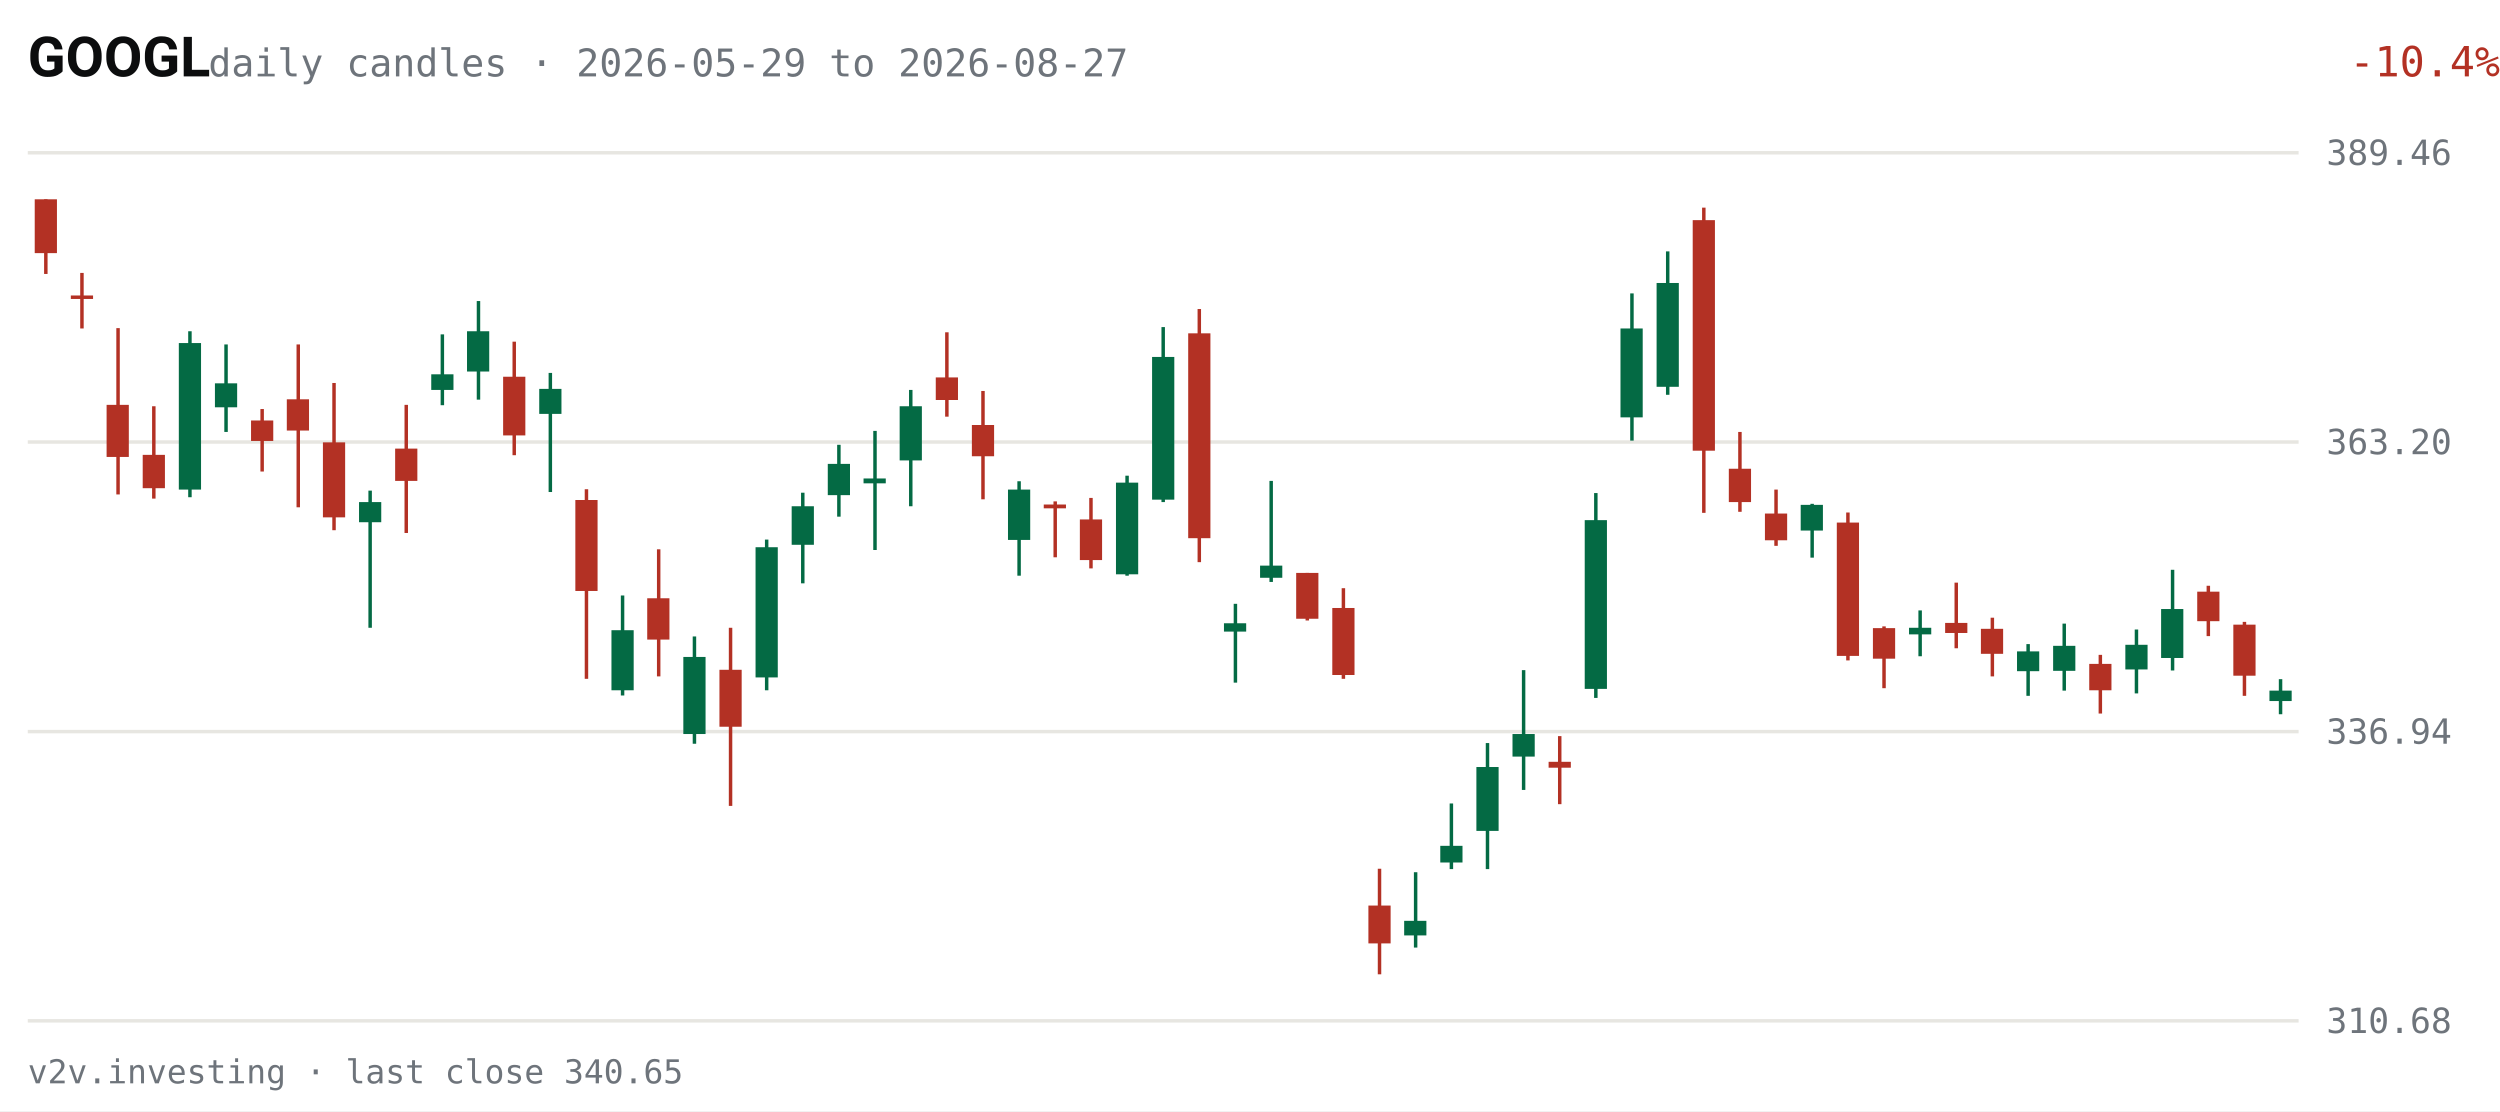
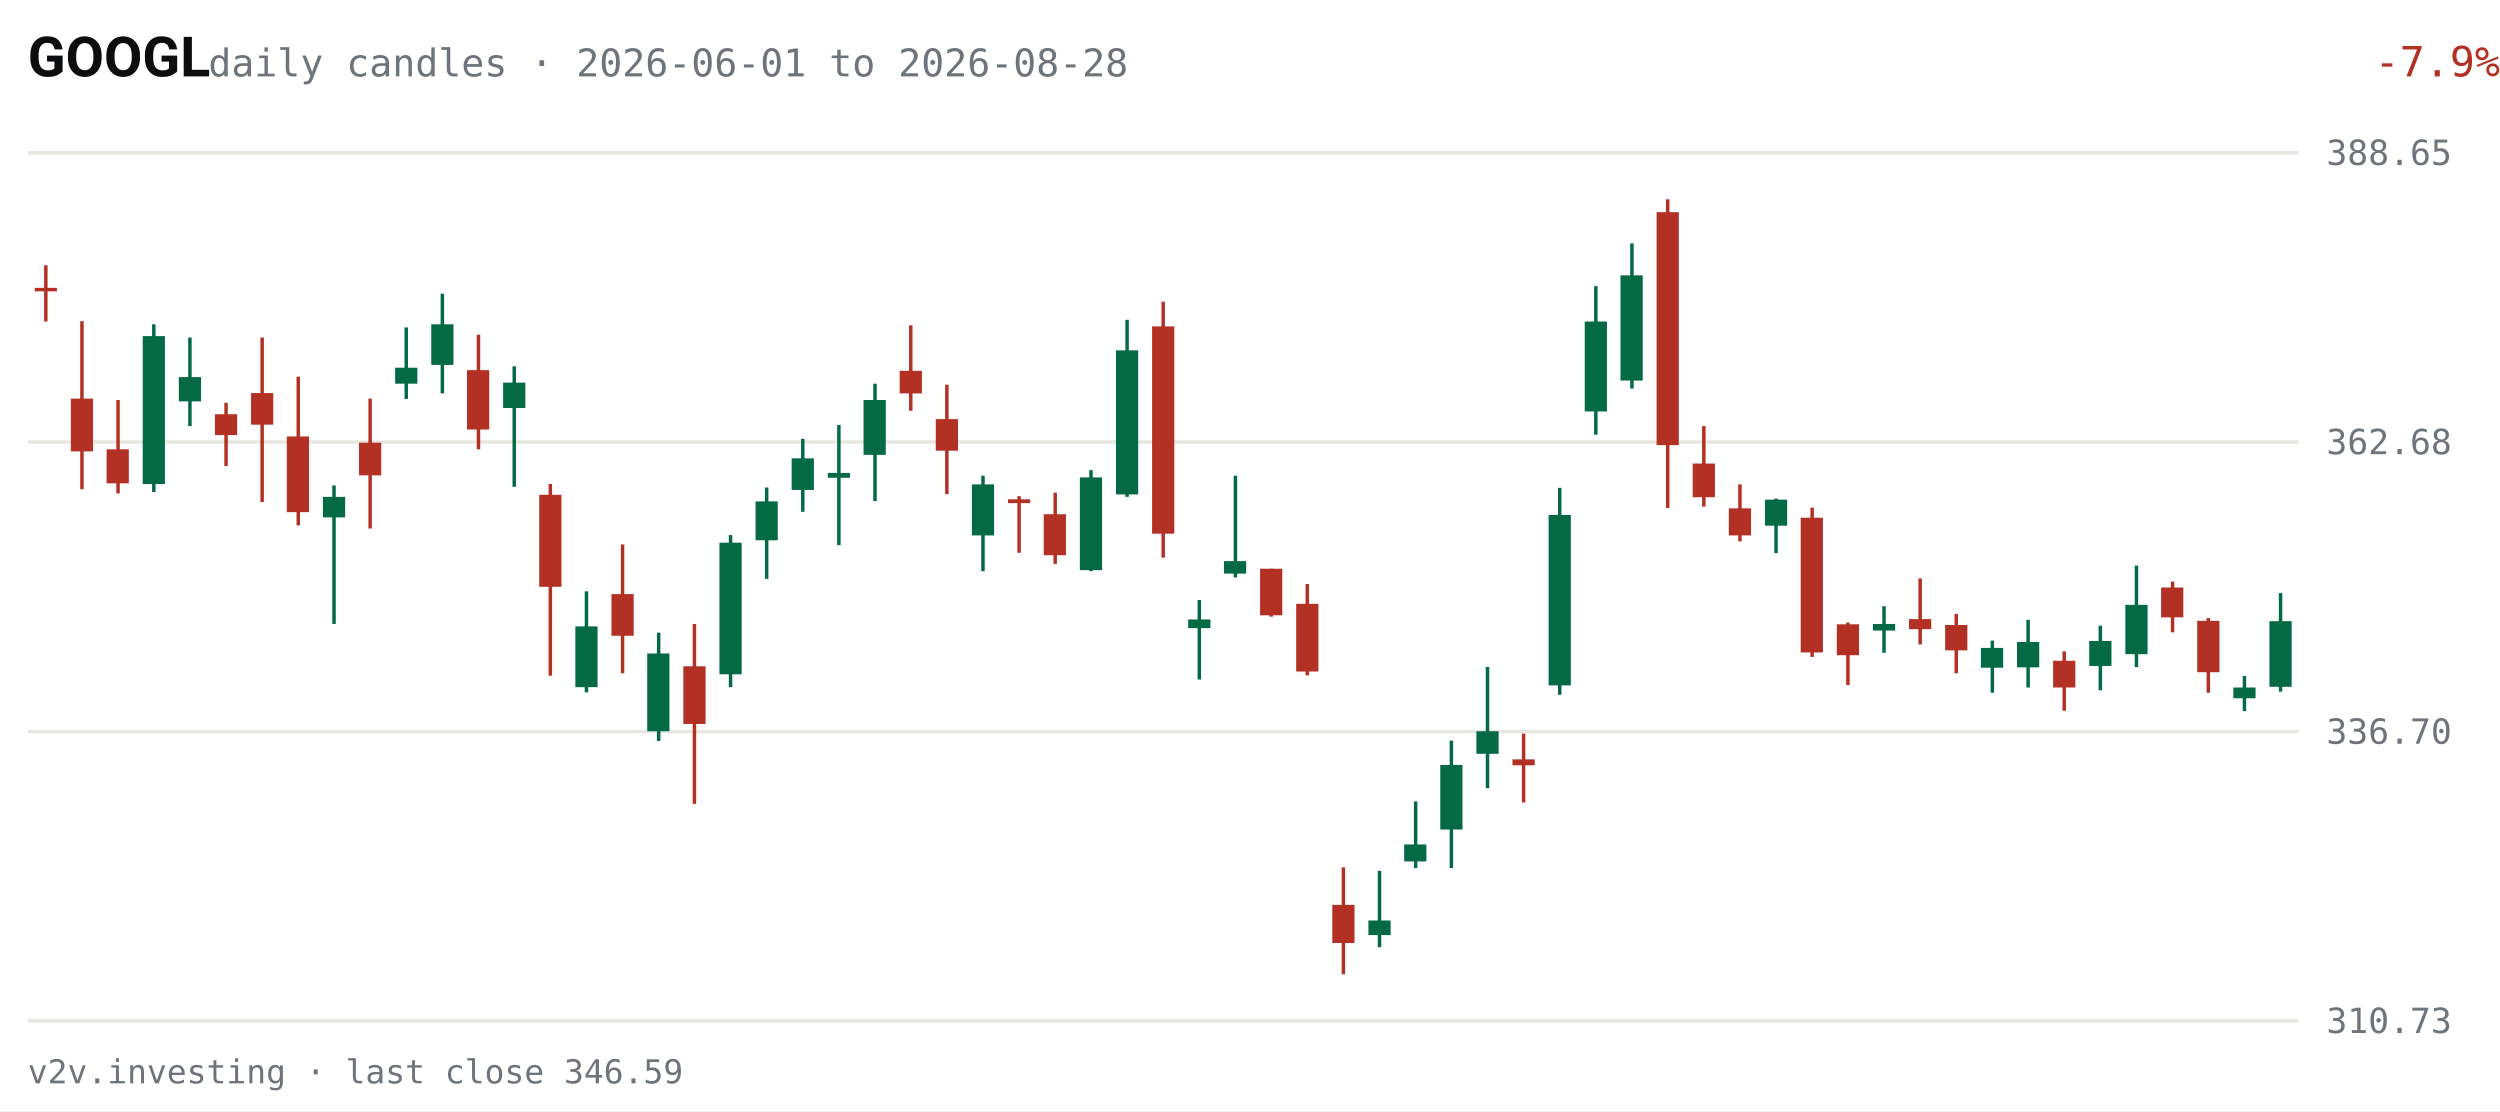
<svg xmlns="http://www.w3.org/2000/svg" viewBox="0 0 720 320" width="720" height="320" role="img" aria-label="GOOGL daily candles, last 63 sessions">
  <rect width="720" height="320" fill="#FFFFFF" />
  <text x="8" y="22" fill="#0C0D0E" font-size="16" font-weight="600" font-family="system-ui,-apple-system,Segoe UI,Roboto,sans-serif">GOOGL</text>
-   <text x="60" y="22" fill="#6E747B" font-size="11" font-family="ui-monospace,SFMono-Regular,Menlo,Consolas,monospace">daily candles · 2026-05-29 to 2026-08-27</text>
-   <text x="670" y="22" fill="#B33124" font-size="12" text-anchor="end" font-family="ui-monospace,SFMono-Regular,Menlo,Consolas,monospace" transform="translate(50,0)">-10.4%</text>
+   <text x="60" y="22" fill="#6E747B" font-size="11" font-family="ui-monospace,SFMono-Regular,Menlo,Consolas,monospace">daily candles · 2026-06-01 to 2026-08-28</text>
+   <text x="670" y="22" fill="#B33124" font-size="12" text-anchor="end" font-family="ui-monospace,SFMono-Regular,Menlo,Consolas,monospace" transform="translate(50,0)">-7.9%</text>
  <g font-family="ui-monospace,SFMono-Regular,Menlo,Consolas,monospace">
    <line x1="8" y1="294.0" x2="662" y2="294.0" stroke="#E7E6E1" stroke-width="1" />
-     <text x="670" y="297.5" fill="#6E747B" font-size="10">310.68</text>
+     <text x="670" y="297.5" fill="#6E747B" font-size="10">310.73</text>
    <line x1="8" y1="210.7" x2="662" y2="210.7" stroke="#E7E6E1" stroke-width="1" />
-     <text x="670" y="214.2" fill="#6E747B" font-size="10">336.94</text>
+     <text x="670" y="214.2" fill="#6E747B" font-size="10">336.70</text>
    <line x1="8" y1="127.3" x2="662" y2="127.3" stroke="#E7E6E1" stroke-width="1" />
-     <text x="670" y="130.8" fill="#6E747B" font-size="10">363.20</text>
+     <text x="670" y="130.8" fill="#6E747B" font-size="10">362.68</text>
    <line x1="8" y1="44.0" x2="662" y2="44.0" stroke="#E7E6E1" stroke-width="1" />
-     <text x="670" y="47.5" fill="#6E747B" font-size="10">389.46</text>
-     <line x1="13.2" y1="57.4" x2="13.2" y2="78.9" stroke="#B33124" stroke-width="1" />
-     <rect x="10.0" y="57.4" width="6.4" height="15.5" fill="#B33124" />
-     <line x1="23.6" y1="78.6" x2="23.6" y2="94.6" stroke="#B33124" stroke-width="1" />
-     <rect x="20.4" y="85.1" width="6.4" height="1.0" fill="#B33124" />
-     <line x1="34.0" y1="94.5" x2="34.0" y2="142.4" stroke="#B33124" stroke-width="1" />
-     <rect x="30.7" y="116.6" width="6.4" height="15.0" fill="#B33124" />
-     <line x1="44.3" y1="117.0" x2="44.3" y2="143.6" stroke="#B33124" stroke-width="1" />
-     <rect x="41.1" y="131.0" width="6.4" height="9.6" fill="#B33124" />
-     <line x1="54.7" y1="95.4" x2="54.7" y2="143.2" stroke="#046A44" stroke-width="1" />
-     <rect x="51.5" y="98.8" width="6.4" height="42.2" fill="#046A44" />
-     <line x1="65.1" y1="99.2" x2="65.1" y2="124.4" stroke="#046A44" stroke-width="1" />
-     <rect x="61.9" y="110.4" width="6.4" height="6.9" fill="#046A44" />
-     <line x1="75.5" y1="117.8" x2="75.5" y2="135.8" stroke="#B33124" stroke-width="1" />
-     <rect x="72.3" y="121.1" width="6.4" height="5.9" fill="#B33124" />
-     <line x1="85.9" y1="99.2" x2="85.9" y2="146.1" stroke="#B33124" stroke-width="1" />
-     <rect x="82.6" y="115.0" width="6.4" height="9.0" fill="#B33124" />
-     <line x1="96.2" y1="110.3" x2="96.2" y2="152.7" stroke="#B33124" stroke-width="1" />
-     <rect x="93.0" y="127.4" width="6.4" height="21.6" fill="#B33124" />
-     <line x1="106.6" y1="141.3" x2="106.6" y2="180.8" stroke="#046A44" stroke-width="1" />
-     <rect x="103.4" y="144.6" width="6.4" height="5.8" fill="#046A44" />
-     <line x1="117.0" y1="116.6" x2="117.0" y2="153.5" stroke="#B33124" stroke-width="1" />
-     <rect x="113.8" y="129.2" width="6.4" height="9.3" fill="#B33124" />
-     <line x1="127.4" y1="96.3" x2="127.4" y2="116.7" stroke="#046A44" stroke-width="1" />
-     <rect x="124.2" y="107.8" width="6.4" height="4.5" fill="#046A44" />
-     <line x1="137.8" y1="86.7" x2="137.8" y2="115.1" stroke="#046A44" stroke-width="1" />
-     <rect x="134.5" y="95.4" width="6.4" height="11.6" fill="#046A44" />
-     <line x1="148.1" y1="98.4" x2="148.1" y2="131.1" stroke="#B33124" stroke-width="1" />
-     <rect x="144.9" y="108.5" width="6.4" height="16.9" fill="#B33124" />
-     <line x1="158.5" y1="107.4" x2="158.5" y2="141.7" stroke="#046A44" stroke-width="1" />
-     <rect x="155.3" y="112.0" width="6.4" height="7.2" fill="#046A44" />
-     <line x1="168.9" y1="140.9" x2="168.9" y2="195.5" stroke="#B33124" stroke-width="1" />
-     <rect x="165.7" y="144.0" width="6.4" height="26.2" fill="#B33124" />
-     <line x1="179.3" y1="171.5" x2="179.3" y2="200.3" stroke="#046A44" stroke-width="1" />
-     <rect x="176.1" y="181.5" width="6.4" height="17.3" fill="#046A44" />
-     <line x1="189.7" y1="158.2" x2="189.7" y2="194.8" stroke="#B33124" stroke-width="1" />
-     <rect x="186.4" y="172.3" width="6.4" height="11.9" fill="#B33124" />
-     <line x1="200.0" y1="183.3" x2="200.0" y2="214.2" stroke="#046A44" stroke-width="1" />
-     <rect x="196.8" y="189.2" width="6.4" height="22.2" fill="#046A44" />
-     <line x1="210.4" y1="180.8" x2="210.4" y2="232.1" stroke="#B33124" stroke-width="1" />
-     <rect x="207.2" y="192.9" width="6.4" height="16.4" fill="#B33124" />
-     <line x1="220.8" y1="155.4" x2="220.8" y2="198.8" stroke="#046A44" stroke-width="1" />
-     <rect x="217.6" y="157.6" width="6.4" height="37.5" fill="#046A44" />
-     <line x1="231.2" y1="141.9" x2="231.2" y2="168.0" stroke="#046A44" stroke-width="1" />
-     <rect x="228.0" y="145.8" width="6.4" height="11.1" fill="#046A44" />
-     <line x1="241.6" y1="128.1" x2="241.6" y2="148.8" stroke="#046A44" stroke-width="1" />
-     <rect x="238.4" y="133.6" width="6.4" height="9.0" fill="#046A44" />
-     <line x1="252.0" y1="124.1" x2="252.0" y2="158.4" stroke="#046A44" stroke-width="1" />
-     <rect x="248.7" y="137.8" width="6.4" height="1.4" fill="#046A44" />
-     <line x1="262.3" y1="112.3" x2="262.3" y2="145.8" stroke="#046A44" stroke-width="1" />
-     <rect x="259.1" y="117.0" width="6.4" height="15.6" fill="#046A44" />
-     <line x1="272.7" y1="95.7" x2="272.7" y2="120.0" stroke="#B33124" stroke-width="1" />
-     <rect x="269.5" y="108.7" width="6.4" height="6.5" fill="#B33124" />
-     <line x1="283.1" y1="112.6" x2="283.1" y2="143.8" stroke="#B33124" stroke-width="1" />
-     <rect x="279.9" y="122.4" width="6.4" height="9.0" fill="#B33124" />
-     <line x1="293.5" y1="138.6" x2="293.5" y2="165.8" stroke="#046A44" stroke-width="1" />
-     <rect x="290.3" y="141.0" width="6.4" height="14.5" fill="#046A44" />
-     <line x1="303.9" y1="144.4" x2="303.9" y2="160.5" stroke="#B33124" stroke-width="1" />
-     <rect x="300.6" y="145.3" width="6.4" height="1.1" fill="#B33124" />
-     <line x1="314.2" y1="143.4" x2="314.2" y2="163.7" stroke="#B33124" stroke-width="1" />
-     <rect x="311.0" y="149.6" width="6.4" height="11.7" fill="#B33124" />
-     <line x1="324.6" y1="137.0" x2="324.6" y2="165.8" stroke="#046A44" stroke-width="1" />
-     <rect x="321.4" y="139.0" width="6.4" height="26.4" fill="#046A44" />
-     <line x1="335.0" y1="94.2" x2="335.0" y2="144.6" stroke="#046A44" stroke-width="1" />
-     <rect x="331.8" y="102.8" width="6.4" height="41.1" fill="#046A44" />
-     <line x1="345.4" y1="89.0" x2="345.4" y2="161.9" stroke="#B33124" stroke-width="1" />
-     <rect x="342.2" y="96.0" width="6.4" height="59.0" fill="#B33124" />
-     <line x1="355.8" y1="173.9" x2="355.8" y2="196.6" stroke="#046A44" stroke-width="1" />
-     <rect x="352.5" y="179.5" width="6.4" height="2.4" fill="#046A44" />
-     <line x1="366.1" y1="138.5" x2="366.1" y2="167.6" stroke="#046A44" stroke-width="1" />
-     <rect x="362.9" y="162.9" width="6.4" height="3.5" fill="#046A44" />
-     <line x1="376.5" y1="165.0" x2="376.5" y2="178.7" stroke="#B33124" stroke-width="1" />
-     <rect x="373.3" y="165.0" width="6.4" height="13.2" fill="#B33124" />
-     <line x1="386.9" y1="169.4" x2="386.9" y2="195.5" stroke="#B33124" stroke-width="1" />
-     <rect x="383.7" y="175.1" width="6.4" height="19.3" fill="#B33124" />
-     <line x1="397.3" y1="250.2" x2="397.3" y2="280.6" stroke="#B33124" stroke-width="1" />
-     <rect x="394.1" y="260.8" width="6.4" height="10.9" fill="#B33124" />
-     <line x1="407.7" y1="251.2" x2="407.7" y2="272.9" stroke="#046A44" stroke-width="1" />
-     <rect x="404.4" y="265.2" width="6.4" height="4.2" fill="#046A44" />
-     <line x1="418.0" y1="231.4" x2="418.0" y2="250.3" stroke="#046A44" stroke-width="1" />
-     <rect x="414.8" y="243.6" width="6.4" height="4.8" fill="#046A44" />
-     <line x1="428.4" y1="214.0" x2="428.4" y2="250.3" stroke="#046A44" stroke-width="1" />
-     <rect x="425.2" y="220.9" width="6.4" height="18.4" fill="#046A44" />
-     <line x1="438.8" y1="193.0" x2="438.8" y2="227.5" stroke="#046A44" stroke-width="1" />
-     <rect x="435.6" y="211.4" width="6.4" height="6.5" fill="#046A44" />
-     <line x1="449.2" y1="212.0" x2="449.2" y2="231.6" stroke="#B33124" stroke-width="1" />
-     <rect x="446.0" y="219.4" width="6.4" height="1.7" fill="#B33124" />
-     <line x1="459.6" y1="142.0" x2="459.6" y2="201.0" stroke="#046A44" stroke-width="1" />
-     <rect x="456.4" y="149.8" width="6.4" height="48.6" fill="#046A44" />
-     <line x1="470.0" y1="84.5" x2="470.0" y2="126.9" stroke="#046A44" stroke-width="1" />
-     <rect x="466.7" y="94.6" width="6.4" height="25.6" fill="#046A44" />
-     <line x1="480.3" y1="72.4" x2="480.3" y2="113.7" stroke="#046A44" stroke-width="1" />
-     <rect x="477.1" y="81.5" width="6.4" height="29.9" fill="#046A44" />
-     <line x1="490.7" y1="59.8" x2="490.7" y2="147.7" stroke="#B33124" stroke-width="1" />
-     <rect x="487.5" y="63.4" width="6.4" height="66.4" fill="#B33124" />
-     <line x1="501.1" y1="124.4" x2="501.1" y2="147.4" stroke="#B33124" stroke-width="1" />
-     <rect x="497.9" y="135.0" width="6.4" height="9.6" fill="#B33124" />
-     <line x1="511.5" y1="141.0" x2="511.5" y2="157.2" stroke="#B33124" stroke-width="1" />
-     <rect x="508.3" y="147.9" width="6.4" height="7.7" fill="#B33124" />
-     <line x1="521.9" y1="145.1" x2="521.9" y2="160.6" stroke="#046A44" stroke-width="1" />
-     <rect x="518.6" y="145.4" width="6.4" height="7.4" fill="#046A44" />
-     <line x1="532.2" y1="147.6" x2="532.2" y2="190.2" stroke="#B33124" stroke-width="1" />
-     <rect x="529.0" y="150.5" width="6.4" height="38.4" fill="#B33124" />
-     <line x1="542.6" y1="180.4" x2="542.6" y2="198.2" stroke="#B33124" stroke-width="1" />
-     <rect x="539.4" y="180.9" width="6.4" height="8.8" fill="#B33124" />
-     <line x1="553.0" y1="175.8" x2="553.0" y2="189.0" stroke="#046A44" stroke-width="1" />
-     <rect x="549.8" y="180.8" width="6.4" height="1.9" fill="#046A44" />
-     <line x1="563.4" y1="167.8" x2="563.4" y2="186.7" stroke="#B33124" stroke-width="1" />
-     <rect x="560.2" y="179.4" width="6.4" height="2.9" fill="#B33124" />
-     <line x1="573.8" y1="177.9" x2="573.8" y2="194.8" stroke="#B33124" stroke-width="1" />
-     <rect x="570.5" y="181.1" width="6.4" height="7.2" fill="#B33124" />
-     <line x1="584.1" y1="185.5" x2="584.1" y2="200.4" stroke="#046A44" stroke-width="1" />
-     <rect x="580.9" y="187.6" width="6.4" height="5.7" fill="#046A44" />
-     <line x1="594.5" y1="179.6" x2="594.5" y2="198.9" stroke="#046A44" stroke-width="1" />
-     <rect x="591.3" y="186.0" width="6.4" height="7.2" fill="#046A44" />
-     <line x1="604.9" y1="188.6" x2="604.9" y2="205.5" stroke="#B33124" stroke-width="1" />
-     <rect x="601.7" y="191.2" width="6.4" height="7.6" fill="#B33124" />
-     <line x1="615.3" y1="181.3" x2="615.3" y2="199.7" stroke="#046A44" stroke-width="1" />
-     <rect x="612.1" y="185.7" width="6.4" height="7.1" fill="#046A44" />
-     <line x1="625.7" y1="164.1" x2="625.7" y2="193.1" stroke="#046A44" stroke-width="1" />
-     <rect x="622.4" y="175.4" width="6.4" height="14.1" fill="#046A44" />
-     <line x1="636.0" y1="168.7" x2="636.0" y2="183.2" stroke="#B33124" stroke-width="1" />
-     <rect x="632.8" y="170.4" width="6.4" height="8.5" fill="#B33124" />
-     <line x1="646.4" y1="179.1" x2="646.4" y2="200.4" stroke="#B33124" stroke-width="1" />
-     <rect x="643.2" y="179.9" width="6.4" height="14.7" fill="#B33124" />
-     <line x1="656.8" y1="195.6" x2="656.8" y2="205.7" stroke="#046A44" stroke-width="1" />
-     <rect x="653.6" y="198.9" width="6.4" height="3.0" fill="#046A44" />
+     <text x="670" y="47.5" fill="#6E747B" font-size="10">388.65</text>
+     <line x1="13.2" y1="76.4" x2="13.2" y2="92.6" stroke="#B33124" stroke-width="1" />
+     <rect x="10.0" y="82.9" width="6.4" height="1.0" fill="#B33124" />
+     <line x1="23.6" y1="92.5" x2="23.6" y2="140.9" stroke="#B33124" stroke-width="1" />
+     <rect x="20.4" y="114.8" width="6.4" height="15.2" fill="#B33124" />
+     <line x1="34.0" y1="115.2" x2="34.0" y2="142.1" stroke="#B33124" stroke-width="1" />
+     <rect x="30.7" y="129.4" width="6.4" height="9.8" fill="#B33124" />
+     <line x1="44.3" y1="93.4" x2="44.3" y2="141.7" stroke="#046A44" stroke-width="1" />
+     <rect x="41.1" y="96.8" width="6.4" height="42.6" fill="#046A44" />
+     <line x1="54.7" y1="97.2" x2="54.7" y2="122.7" stroke="#046A44" stroke-width="1" />
+     <rect x="51.5" y="108.6" width="6.4" height="7.0" fill="#046A44" />
+     <line x1="65.1" y1="116.0" x2="65.1" y2="134.2" stroke="#B33124" stroke-width="1" />
+     <rect x="61.9" y="119.3" width="6.4" height="6.0" fill="#B33124" />
+     <line x1="75.5" y1="97.2" x2="75.5" y2="144.6" stroke="#B33124" stroke-width="1" />
+     <rect x="72.3" y="113.2" width="6.4" height="9.1" fill="#B33124" />
+     <line x1="85.9" y1="108.5" x2="85.9" y2="151.3" stroke="#B33124" stroke-width="1" />
+     <rect x="82.6" y="125.7" width="6.4" height="21.8" fill="#B33124" />
+     <line x1="96.2" y1="139.8" x2="96.2" y2="179.7" stroke="#046A44" stroke-width="1" />
+     <rect x="93.0" y="143.1" width="6.4" height="5.9" fill="#046A44" />
+     <line x1="106.6" y1="114.8" x2="106.6" y2="152.2" stroke="#B33124" stroke-width="1" />
+     <rect x="103.4" y="127.5" width="6.4" height="9.4" fill="#B33124" />
+     <line x1="117.0" y1="94.3" x2="117.0" y2="114.9" stroke="#046A44" stroke-width="1" />
+     <rect x="113.8" y="105.9" width="6.4" height="4.6" fill="#046A44" />
+     <line x1="127.4" y1="84.6" x2="127.4" y2="113.3" stroke="#046A44" stroke-width="1" />
+     <rect x="124.2" y="93.4" width="6.4" height="11.7" fill="#046A44" />
+     <line x1="137.8" y1="96.4" x2="137.8" y2="129.4" stroke="#B33124" stroke-width="1" />
+     <rect x="134.5" y="106.6" width="6.4" height="17.1" fill="#B33124" />
+     <line x1="148.1" y1="105.5" x2="148.1" y2="140.2" stroke="#046A44" stroke-width="1" />
+     <rect x="144.9" y="110.2" width="6.4" height="7.3" fill="#046A44" />
+     <line x1="158.5" y1="139.4" x2="158.5" y2="194.6" stroke="#B33124" stroke-width="1" />
+     <rect x="155.3" y="142.5" width="6.4" height="26.5" fill="#B33124" />
+     <line x1="168.9" y1="170.3" x2="168.9" y2="199.4" stroke="#046A44" stroke-width="1" />
+     <rect x="165.7" y="180.4" width="6.4" height="17.5" fill="#046A44" />
+     <line x1="179.3" y1="156.8" x2="179.3" y2="193.9" stroke="#B33124" stroke-width="1" />
+     <rect x="176.1" y="171.1" width="6.4" height="12.0" fill="#B33124" />
+     <line x1="189.7" y1="182.2" x2="189.7" y2="213.4" stroke="#046A44" stroke-width="1" />
+     <rect x="186.4" y="188.2" width="6.4" height="22.4" fill="#046A44" />
+     <line x1="200.0" y1="179.7" x2="200.0" y2="231.5" stroke="#B33124" stroke-width="1" />
+     <rect x="196.8" y="191.9" width="6.4" height="16.6" fill="#B33124" />
+     <line x1="210.4" y1="154.1" x2="210.4" y2="197.9" stroke="#046A44" stroke-width="1" />
+     <rect x="207.2" y="156.3" width="6.4" height="37.9" fill="#046A44" />
+     <line x1="220.8" y1="140.4" x2="220.8" y2="166.7" stroke="#046A44" stroke-width="1" />
+     <rect x="217.6" y="144.4" width="6.4" height="11.2" fill="#046A44" />
+     <line x1="231.2" y1="126.4" x2="231.2" y2="147.4" stroke="#046A44" stroke-width="1" />
+     <rect x="228.0" y="132.0" width="6.4" height="9.1" fill="#046A44" />
+     <line x1="241.6" y1="122.4" x2="241.6" y2="157.0" stroke="#046A44" stroke-width="1" />
+     <rect x="238.4" y="136.2" width="6.4" height="1.4" fill="#046A44" />
+     <line x1="252.0" y1="110.5" x2="252.0" y2="144.3" stroke="#046A44" stroke-width="1" />
+     <rect x="248.7" y="115.2" width="6.4" height="15.8" fill="#046A44" />
+     <line x1="262.3" y1="93.7" x2="262.3" y2="118.3" stroke="#B33124" stroke-width="1" />
+     <rect x="259.1" y="106.8" width="6.4" height="6.5" fill="#B33124" />
+     <line x1="272.7" y1="110.8" x2="272.7" y2="142.3" stroke="#B33124" stroke-width="1" />
+     <rect x="269.5" y="120.7" width="6.4" height="9.1" fill="#B33124" />
+     <line x1="283.1" y1="137.0" x2="283.1" y2="164.5" stroke="#046A44" stroke-width="1" />
+     <rect x="279.9" y="139.5" width="6.4" height="14.7" fill="#046A44" />
+     <line x1="293.5" y1="142.9" x2="293.5" y2="159.2" stroke="#B33124" stroke-width="1" />
+     <rect x="290.3" y="143.8" width="6.4" height="1.1" fill="#B33124" />
+     <line x1="303.9" y1="141.9" x2="303.9" y2="162.4" stroke="#B33124" stroke-width="1" />
+     <rect x="300.6" y="148.1" width="6.4" height="11.8" fill="#B33124" />
+     <line x1="314.2" y1="135.4" x2="314.2" y2="164.5" stroke="#046A44" stroke-width="1" />
+     <rect x="311.0" y="137.5" width="6.4" height="26.7" fill="#046A44" />
+     <line x1="324.6" y1="92.1" x2="324.6" y2="143.1" stroke="#046A44" stroke-width="1" />
+     <rect x="321.4" y="100.9" width="6.4" height="41.5" fill="#046A44" />
+     <line x1="335.0" y1="86.9" x2="335.0" y2="160.6" stroke="#B33124" stroke-width="1" />
+     <rect x="331.8" y="94.0" width="6.4" height="59.7" fill="#B33124" />
+     <line x1="345.4" y1="172.8" x2="345.4" y2="195.7" stroke="#046A44" stroke-width="1" />
+     <rect x="342.2" y="178.4" width="6.4" height="2.5" fill="#046A44" />
+     <line x1="355.8" y1="137.0" x2="355.8" y2="166.3" stroke="#046A44" stroke-width="1" />
+     <rect x="352.5" y="161.6" width="6.4" height="3.6" fill="#046A44" />
+     <line x1="366.1" y1="163.8" x2="366.1" y2="177.6" stroke="#B33124" stroke-width="1" />
+     <rect x="362.9" y="163.8" width="6.4" height="13.4" fill="#B33124" />
+     <line x1="376.5" y1="168.2" x2="376.5" y2="194.5" stroke="#B33124" stroke-width="1" />
+     <rect x="373.3" y="173.9" width="6.4" height="19.5" fill="#B33124" />
+     <line x1="386.9" y1="249.8" x2="386.9" y2="280.6" stroke="#B33124" stroke-width="1" />
+     <rect x="383.7" y="260.6" width="6.4" height="11.0" fill="#B33124" />
+     <line x1="397.3" y1="250.8" x2="397.3" y2="272.8" stroke="#046A44" stroke-width="1" />
+     <rect x="394.1" y="265.1" width="6.4" height="4.2" fill="#046A44" />
+     <line x1="407.7" y1="230.8" x2="407.7" y2="250.0" stroke="#046A44" stroke-width="1" />
+     <rect x="404.4" y="243.2" width="6.4" height="4.9" fill="#046A44" />
+     <line x1="418.0" y1="213.3" x2="418.0" y2="250.0" stroke="#046A44" stroke-width="1" />
+     <rect x="414.8" y="220.3" width="6.4" height="18.6" fill="#046A44" />
+     <line x1="428.4" y1="192.1" x2="428.4" y2="227.0" stroke="#046A44" stroke-width="1" />
+     <rect x="425.2" y="210.6" width="6.4" height="6.5" fill="#046A44" />
+     <line x1="438.8" y1="211.3" x2="438.8" y2="231.1" stroke="#B33124" stroke-width="1" />
+     <rect x="435.6" y="218.7" width="6.4" height="1.7" fill="#B33124" />
+     <line x1="449.2" y1="140.5" x2="449.2" y2="200.1" stroke="#046A44" stroke-width="1" />
+     <rect x="446.0" y="148.3" width="6.4" height="49.1" fill="#046A44" />
+     <line x1="459.6" y1="82.4" x2="459.6" y2="125.2" stroke="#046A44" stroke-width="1" />
+     <rect x="456.4" y="92.6" width="6.4" height="25.9" fill="#046A44" />
+     <line x1="470.0" y1="70.1" x2="470.0" y2="111.9" stroke="#046A44" stroke-width="1" />
+     <rect x="466.7" y="79.3" width="6.4" height="30.3" fill="#046A44" />
+     <line x1="480.3" y1="57.4" x2="480.3" y2="146.3" stroke="#B33124" stroke-width="1" />
+     <rect x="477.1" y="61.1" width="6.4" height="67.1" fill="#B33124" />
+     <line x1="490.7" y1="122.7" x2="490.7" y2="145.9" stroke="#B33124" stroke-width="1" />
+     <rect x="487.5" y="133.5" width="6.4" height="9.7" fill="#B33124" />
+     <line x1="501.1" y1="139.5" x2="501.1" y2="155.9" stroke="#B33124" stroke-width="1" />
+     <rect x="497.9" y="146.4" width="6.4" height="7.8" fill="#B33124" />
+     <line x1="511.5" y1="143.6" x2="511.5" y2="159.3" stroke="#046A44" stroke-width="1" />
+     <rect x="508.3" y="143.9" width="6.4" height="7.5" fill="#046A44" />
+     <line x1="521.9" y1="146.2" x2="521.9" y2="189.2" stroke="#B33124" stroke-width="1" />
+     <rect x="518.6" y="149.1" width="6.4" height="38.8" fill="#B33124" />
+     <line x1="532.2" y1="179.3" x2="532.2" y2="197.3" stroke="#B33124" stroke-width="1" />
+     <rect x="529.0" y="179.8" width="6.4" height="8.9" fill="#B33124" />
+     <line x1="542.6" y1="174.6" x2="542.6" y2="188.0" stroke="#046A44" stroke-width="1" />
+     <rect x="539.4" y="179.7" width="6.4" height="1.9" fill="#046A44" />
+     <line x1="553.0" y1="166.6" x2="553.0" y2="185.6" stroke="#B33124" stroke-width="1" />
+     <rect x="549.8" y="178.3" width="6.4" height="2.9" fill="#B33124" />
+     <line x1="563.4" y1="176.8" x2="563.4" y2="193.9" stroke="#B33124" stroke-width="1" />
+     <rect x="560.2" y="180.0" width="6.4" height="7.3" fill="#B33124" />
+     <line x1="573.8" y1="184.5" x2="573.8" y2="199.5" stroke="#046A44" stroke-width="1" />
+     <rect x="570.5" y="186.6" width="6.4" height="5.7" fill="#046A44" />
+     <line x1="584.1" y1="178.5" x2="584.1" y2="198.0" stroke="#046A44" stroke-width="1" />
+     <rect x="580.9" y="184.9" width="6.4" height="7.3" fill="#046A44" />
+     <line x1="594.5" y1="187.6" x2="594.5" y2="204.7" stroke="#B33124" stroke-width="1" />
+     <rect x="591.3" y="190.3" width="6.4" height="7.7" fill="#B33124" />
+     <line x1="604.9" y1="180.2" x2="604.9" y2="198.8" stroke="#046A44" stroke-width="1" />
+     <rect x="601.7" y="184.6" width="6.4" height="7.2" fill="#046A44" />
+     <line x1="615.3" y1="162.9" x2="615.3" y2="192.1" stroke="#046A44" stroke-width="1" />
+     <rect x="612.1" y="174.2" width="6.4" height="14.2" fill="#046A44" />
+     <line x1="625.7" y1="167.5" x2="625.7" y2="182.1" stroke="#B33124" stroke-width="1" />
+     <rect x="622.4" y="169.2" width="6.4" height="8.6" fill="#B33124" />
+     <line x1="636.0" y1="178.0" x2="636.0" y2="199.5" stroke="#B33124" stroke-width="1" />
+     <rect x="632.8" y="178.8" width="6.4" height="14.8" fill="#B33124" />
+     <line x1="646.4" y1="194.7" x2="646.4" y2="204.8" stroke="#046A44" stroke-width="1" />
+     <rect x="643.2" y="198.0" width="6.4" height="3.1" fill="#046A44" />
+     <line x1="656.8" y1="170.8" x2="656.8" y2="199.2" stroke="#046A44" stroke-width="1" />
+     <rect x="653.6" y="178.9" width="6.4" height="18.9" fill="#046A44" />
  </g>
-   <text x="8" y="312" fill="#6E747B" font-size="9.5" font-family="ui-monospace,SFMono-Regular,Menlo,Consolas,monospace">v2v.investing · last close 340.65</text>
+   <text x="8" y="312" fill="#6E747B" font-size="9.5" font-family="ui-monospace,SFMono-Regular,Menlo,Consolas,monospace">v2v.investing · last close 346.59</text>
</svg>
